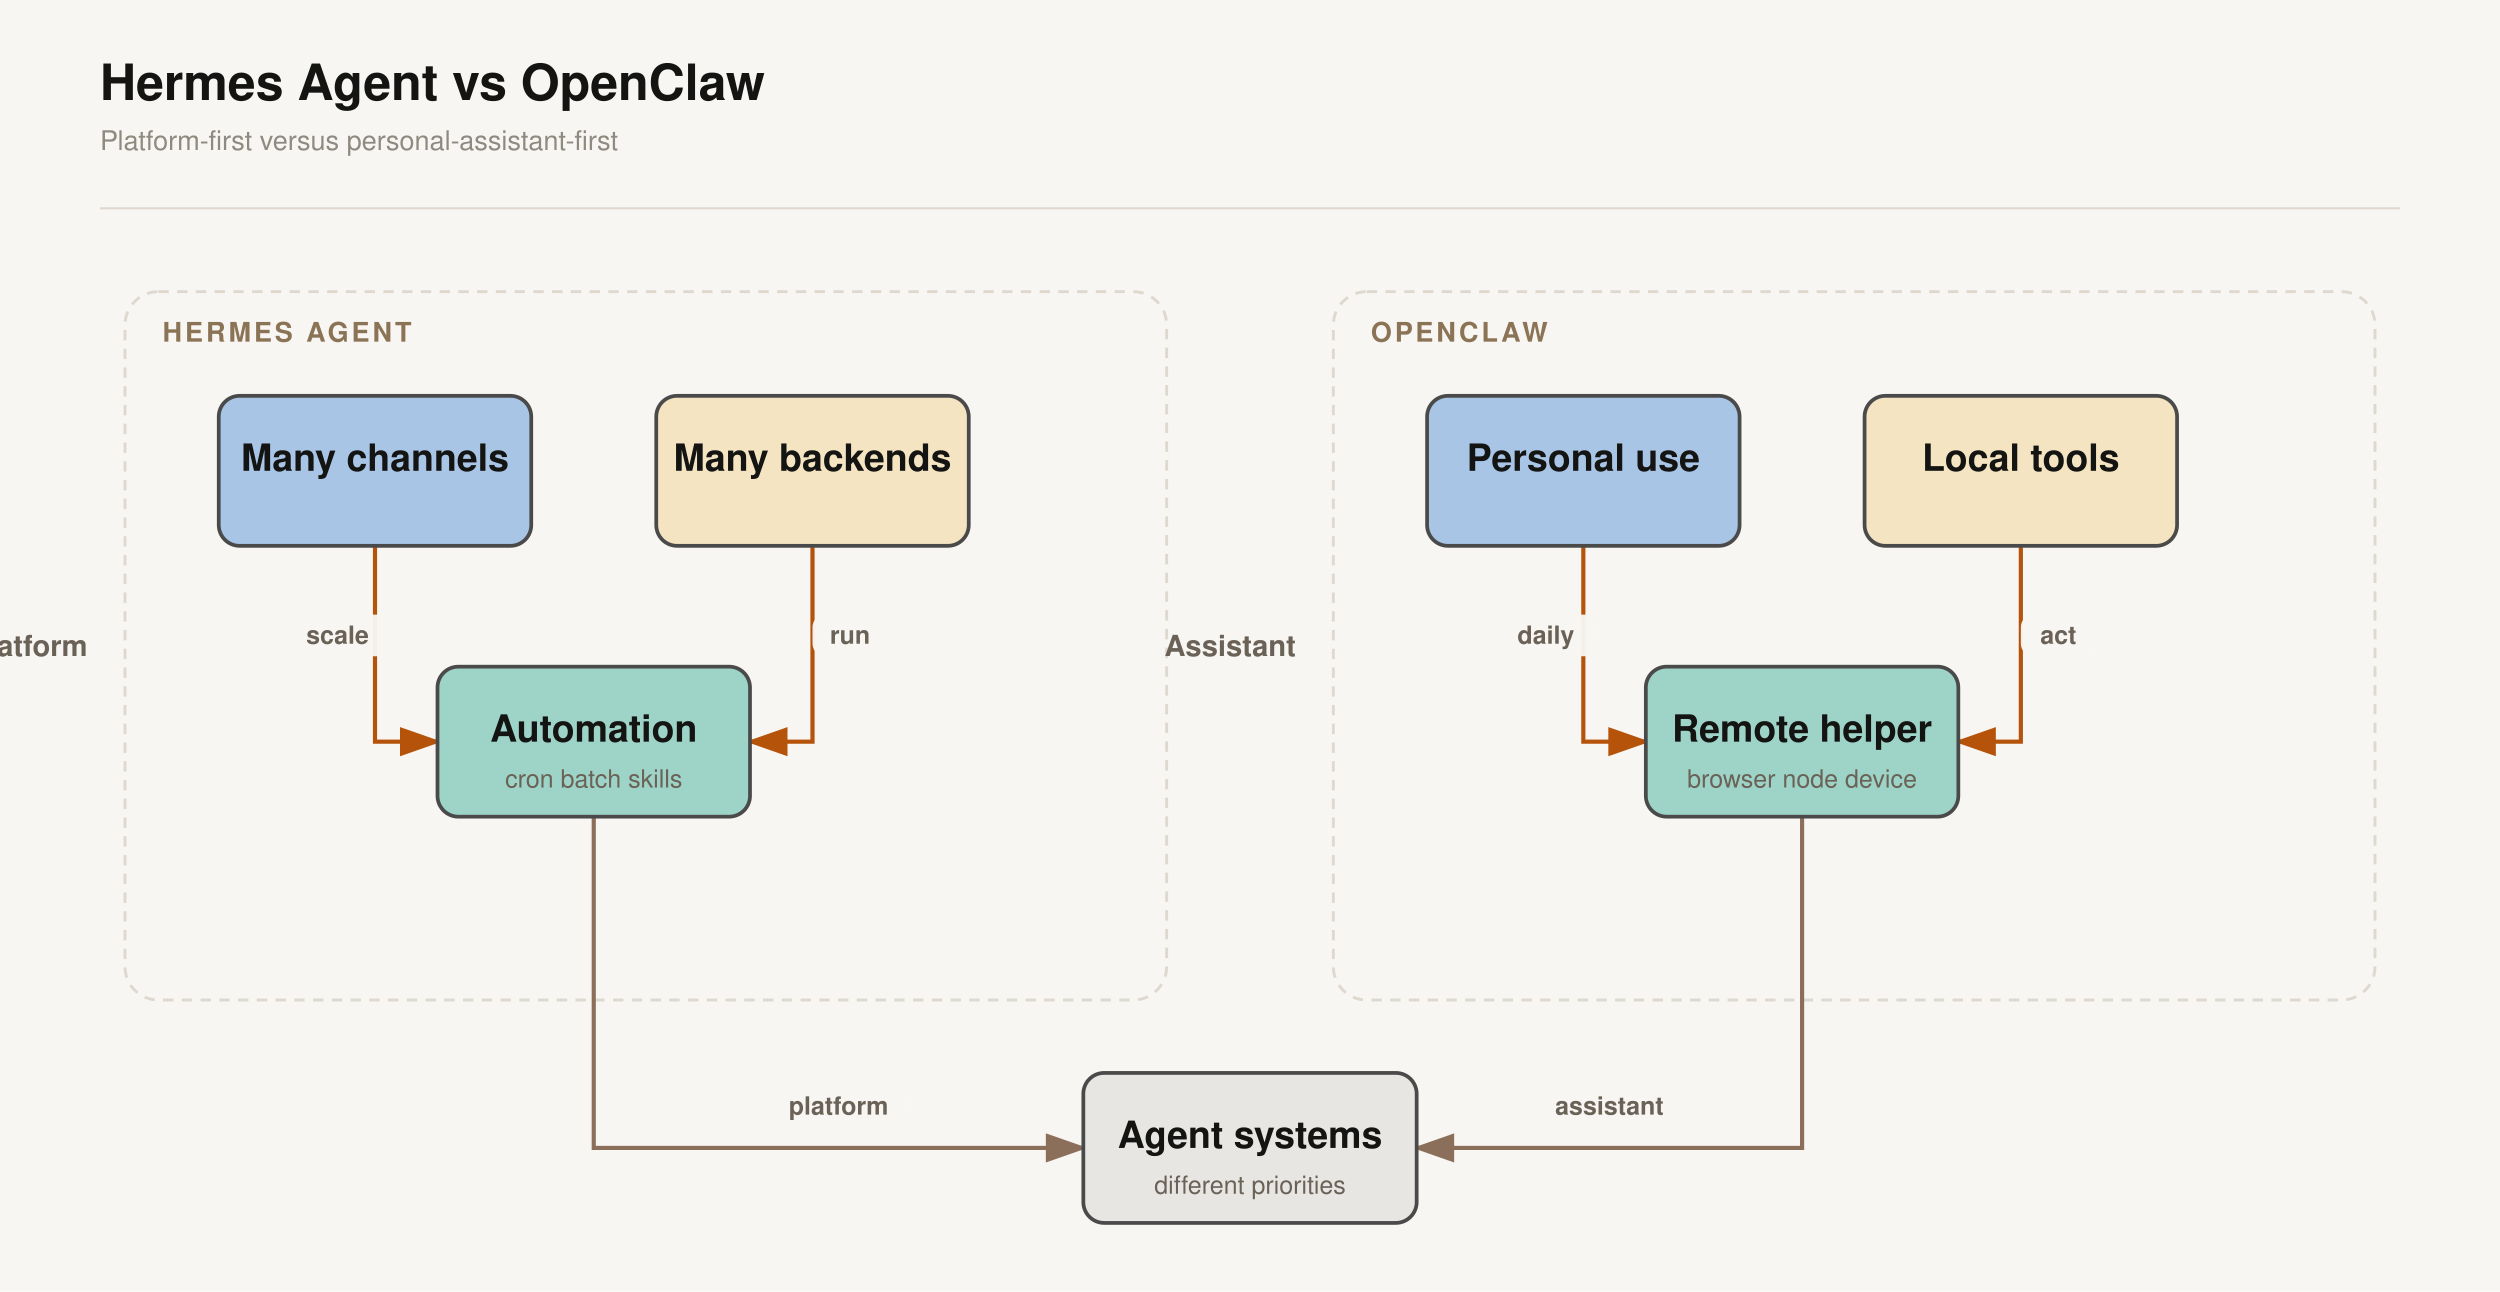
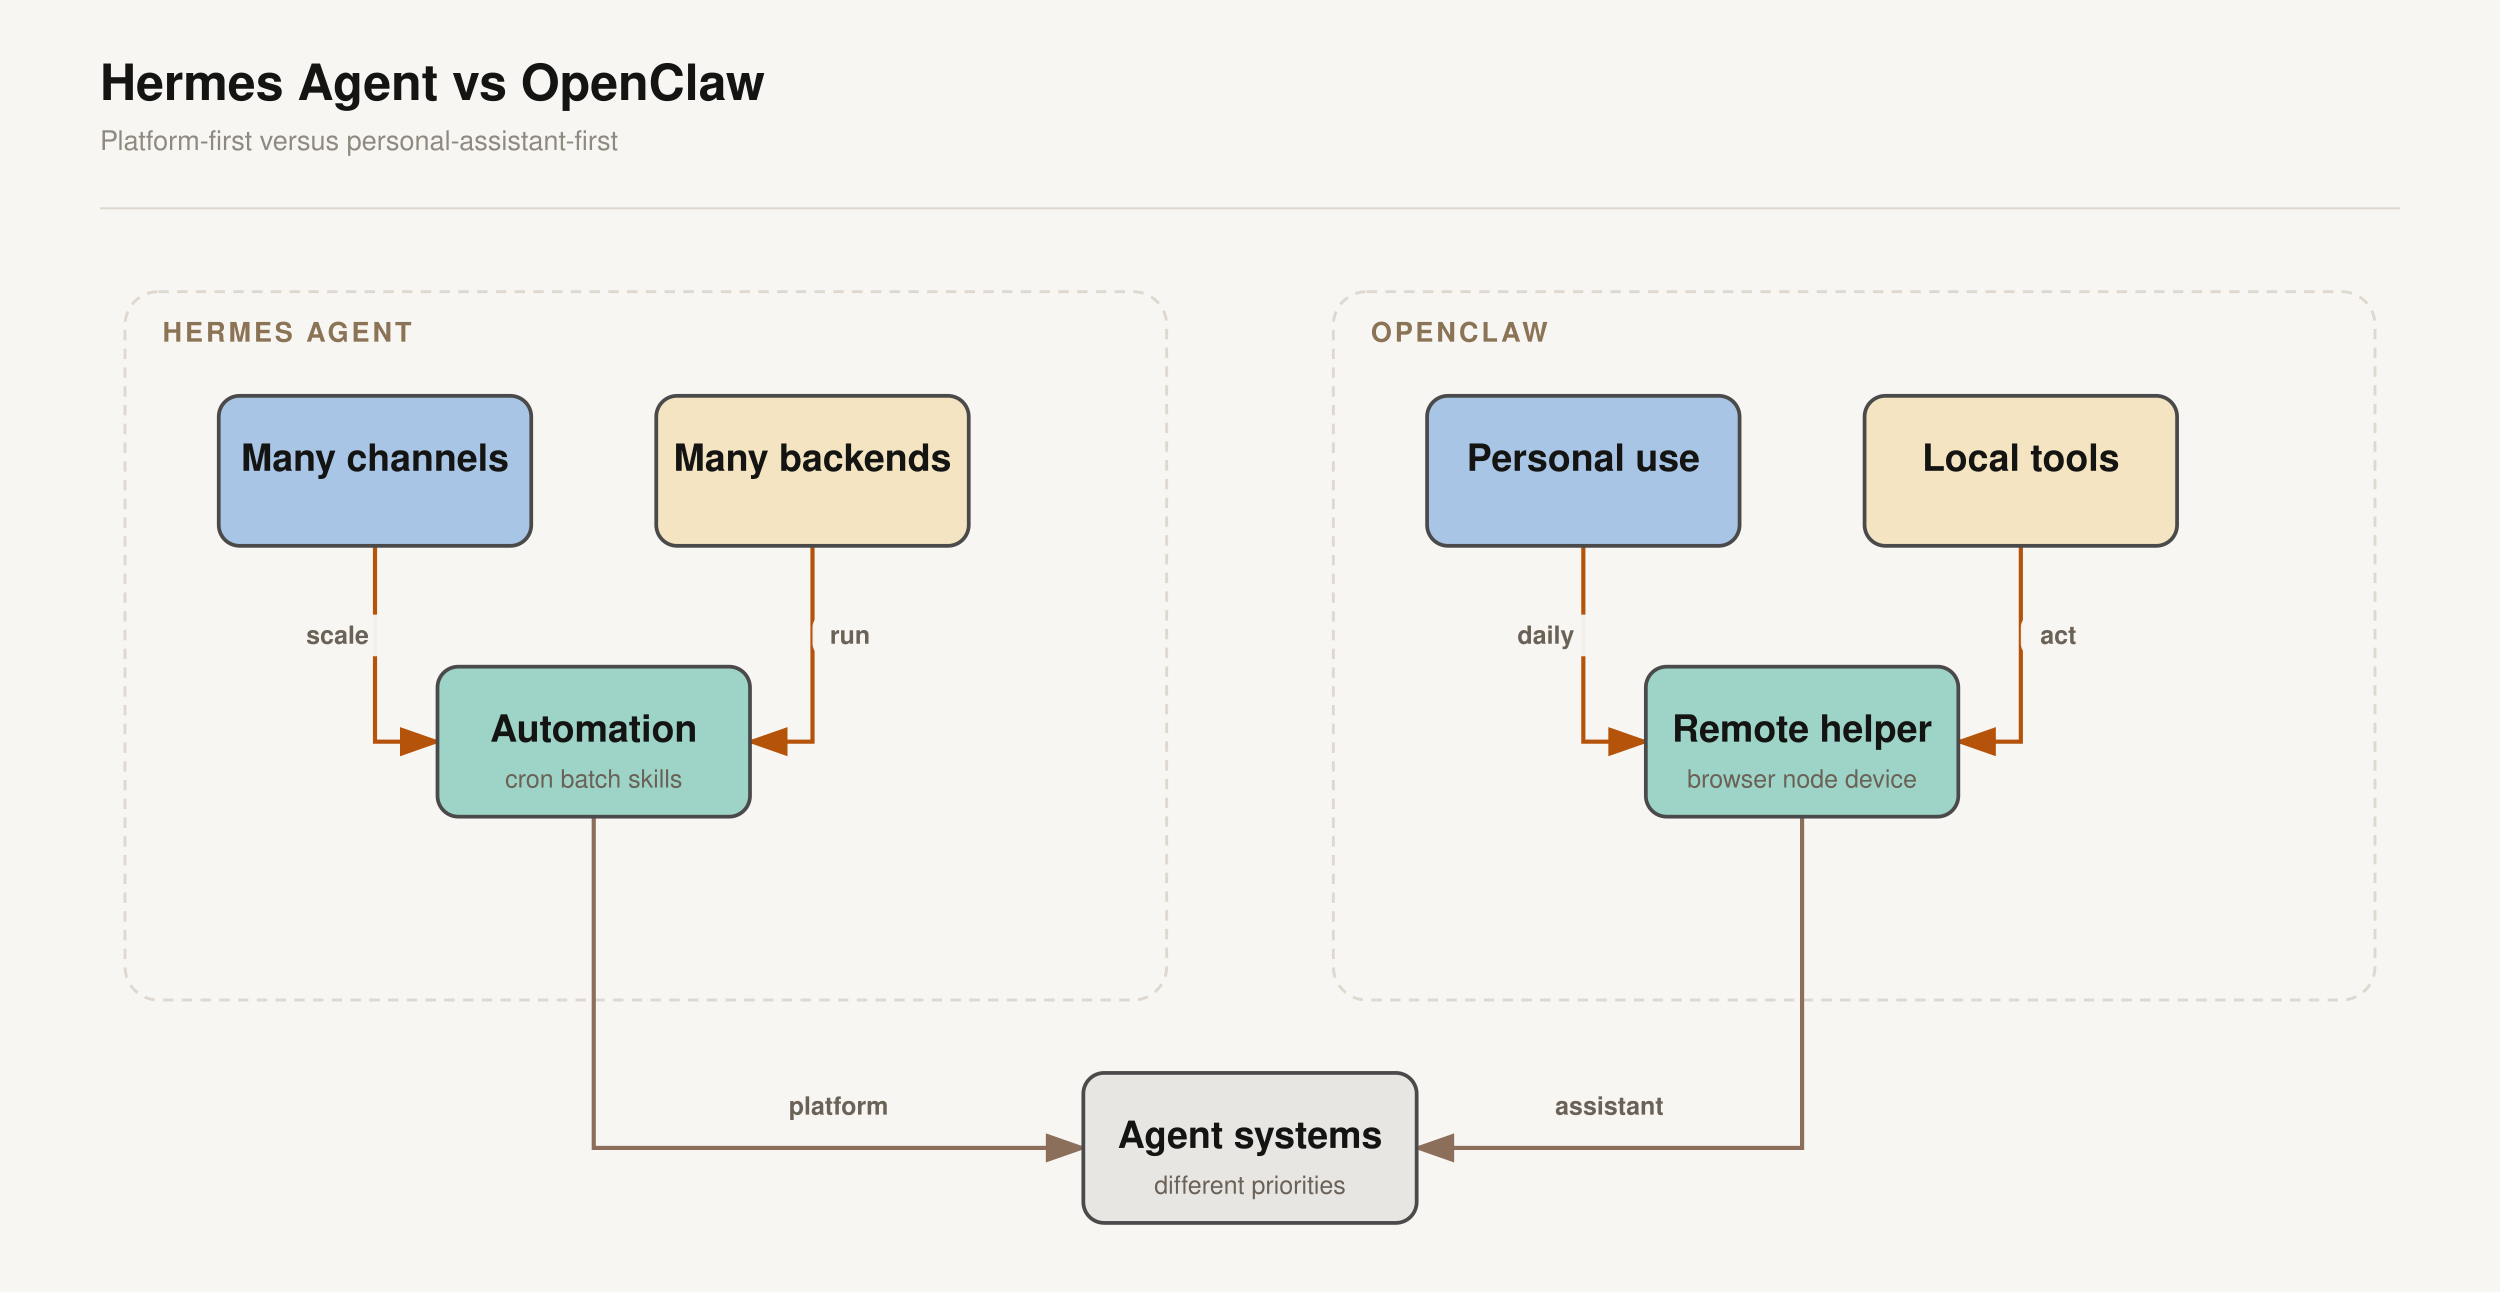
<svg xmlns="http://www.w3.org/2000/svg" viewBox="0 0 1200 620" width="1200" height="620">
  <defs>
    <marker id="arrowA" markerWidth="10" markerHeight="7" refX="9" refY="3.5" orient="auto">
      <polygon points="0 0, 10 3.5, 0 7" fill="#d97757" />
    </marker>
    <marker id="arrowB" markerWidth="10" markerHeight="7" refX="9" refY="3.5" orient="auto">
      <polygon points="0 0, 10 3.5, 0 7" fill="#7b8b5c" />
    </marker>
    <marker id="arrowC" markerWidth="10" markerHeight="7" refX="9" refY="3.5" orient="auto">
      <polygon points="0 0, 10 3.5, 0 7" fill="#8c6f5a" />
    </marker>
    <marker id="arrowE" markerWidth="10" markerHeight="7" refX="9" refY="3.5" orient="auto">
      <polygon points="0 0, 10 3.5, 0 7" fill="#b45309" />
    </marker>
    <marker id="arrowF" markerWidth="10" markerHeight="7" refX="9" refY="3.5" orient="auto">
      <polygon points="0 0, 10 3.5, 0 7" fill="#9a6fb0" />
    </marker>
    <marker id="arrowG" markerWidth="10" markerHeight="7" refX="9" refY="3.5" orient="auto">
      <polygon points="0 0, 10 3.5, 0 7" fill="#d97757" />
    </marker>
    <marker id="arrowH" markerWidth="10" markerHeight="7" refX="9" refY="3.5" orient="auto">
      <polygon points="0 0, 10 3.5, 0 7" fill="#8f8a80" />
    </marker>
    <style>
    text { font-family: 'Helvetica Neue', Helvetica, Arial, 'PingFang SC', 'Microsoft YaHei', sans-serif; }
    .title { font-size: 24px; font-weight: 700; fill: #141413; }
    .subtitle { font-size: 13px; font-weight: 500; fill: #8f8a80; }
    .section { font-size: 13px; font-weight: 700; fill: #8b7355; letter-spacing: 1.4px; }
    .section-sub { font-size: 12px; font-weight: 500; fill: #b4aba0; }
    .node-title { font-size: 18px; font-weight: 700; fill: #141413; }
    .node-sub { font-size: 12px; font-weight: 500; fill: #6b6257; }
    .node-type { font-size: 11px; font-weight: 700; fill: #a29a8f; letter-spacing: 0.08em; }
    .arrow-label { font-size: 12px; font-weight: 600; fill: #6b6257; }
    .legend { font-size: 12px; font-weight: 500; fill: #6b6257; }
    .footnote { font-size: 12px; font-weight: 500; fill: #a29a8f; }
    </style>
  </defs>
  <rect width="1200.0" height="620.0" fill="#f8f6f3" />
  <text x="48.0" y="48" text-anchor="start" class="title">Hermes Agent vs OpenClaw</text>
  <text x="48.0" y="72" text-anchor="start" class="subtitle">Platform-first versus personal-assistant-first</text>
  <line x1="48" y1="100" x2="1152.0" y2="100" stroke="#ded8cf" stroke-width="1" />
  <rect x="60.0" y="140.0" width="500.0" height="340.0" rx="16.0" fill="none" stroke="#ded8cf" stroke-width="1.4" stroke-dasharray="5 4" />
  <text x="78.0" y="164.0" class="section">HERMES AGENT</text>
-   <text x="42.0" y="310.0" text-anchor="end" dominant-baseline="middle" font-size="14.0" font-weight="600" fill="#6b6257">Platform</text>
  <rect x="640.0" y="140.0" width="500.0" height="340.0" rx="16.0" fill="none" stroke="#ded8cf" stroke-width="1.4" stroke-dasharray="5 4" />
  <text x="658.0" y="164.0" class="section">OPENCLAW</text>
-   <text x="622.0" y="310.0" text-anchor="end" dominant-baseline="middle" font-size="14.0" font-weight="600" fill="#6b6257">Assistant</text>
  <path d="M 180.0,262.0 L 180.0,356.0 L 210.0,356.0" fill="none" stroke="#b45309" stroke-width="2.0" marker-end="url(#arrowE)" />
  <path d="M 390.0,262.0 L 390.0,356.0 L 360.0,356.0" fill="none" stroke="#b45309" stroke-width="2.0" marker-end="url(#arrowE)" />
  <path d="M 760.0,262.0 L 760.0,356.0 L 790.0,356.0" fill="none" stroke="#b45309" stroke-width="2.0" marker-end="url(#arrowE)" />
  <path d="M 970.0,262.0 L 970.0,356.0 L 940.0,356.0" fill="none" stroke="#b45309" stroke-width="2.0" marker-end="url(#arrowE)" />
  <path d="M 285.0,392.0 L 285.0,551.0 L 520.0,551.0" fill="none" stroke="#8c6f5a" stroke-width="2.0" marker-end="url(#arrowC)" />
  <path d="M 865.0,392.0 L 865.0,551.0 L 680.0,551.0" fill="none" stroke="#8c6f5a" stroke-width="2.0" marker-end="url(#arrowC)" />
  <rect x="105.0" y="190.0" width="150.0" height="72.0" rx="10.0" fill="#a8c5e6" stroke="#4a4a4a" stroke-width="1.8" />
  <text x="180.0" y="226.0" text-anchor="middle" class="node-title">Many channels</text>
  <rect x="315.0" y="190.0" width="150.0" height="72.0" rx="10.0" fill="#f4e4c1" stroke="#4a4a4a" stroke-width="1.8" />
  <text x="390.0" y="226.0" text-anchor="middle" class="node-title">Many backends</text>
  <rect x="210.0" y="320.0" width="150.0" height="72.0" rx="10.0" fill="#9dd4c7" stroke="#4a4a4a" stroke-width="1.8" />
  <text x="285.0" y="356.0" text-anchor="middle" class="node-title">Automation</text>
  <text x="285.0" y="378.0" text-anchor="middle" class="node-sub">cron batch skills</text>
  <rect x="685.0" y="190.0" width="150.0" height="72.0" rx="10.0" fill="#a8c5e6" stroke="#4a4a4a" stroke-width="1.8" />
  <text x="760.0" y="226.0" text-anchor="middle" class="node-title">Personal use</text>
  <rect x="895.0" y="190.0" width="150.0" height="72.0" rx="10.0" fill="#f4e4c1" stroke="#4a4a4a" stroke-width="1.8" />
  <text x="970.0" y="226.0" text-anchor="middle" class="node-title">Local tools</text>
  <rect x="790.0" y="320.0" width="150.0" height="72.0" rx="10.0" fill="#9dd4c7" stroke="#4a4a4a" stroke-width="1.8" />
  <text x="865.0" y="356.0" text-anchor="middle" class="node-title">Remote helper</text>
  <text x="865.0" y="378.0" text-anchor="middle" class="node-sub">browser node device</text>
  <rect x="520.0" y="515.0" width="160.0" height="72.0" rx="10.0" fill="#e8e6e3" stroke="#4a4a4a" stroke-width="1.8" />
  <text x="600.0" y="551.0" text-anchor="middle" class="node-title">Agent systems</text>
  <text x="600.0" y="573.0" text-anchor="middle" class="node-sub">different priorities</text>
  <rect x="137.5" y="295.0" width="49" height="20" rx="6" fill="#f8f6f3" opacity="0.96" />
  <text x="162.0" y="309.0" text-anchor="middle" class="arrow-label">scale</text>
  <rect x="390.0" y="295.0" width="36" height="20" rx="6" fill="#f8f6f3" opacity="0.96" />
  <text x="408.0" y="309.0" text-anchor="middle" class="arrow-label">run</text>
  <rect x="717.5" y="295.0" width="49" height="20" rx="6" fill="#f8f6f3" opacity="0.96" />
  <text x="742.0" y="309.0" text-anchor="middle" class="arrow-label">daily</text>
  <rect x="970.0" y="295.0" width="36" height="20" rx="6" fill="#f8f6f3" opacity="0.96" />
  <text x="988.0" y="309.0" text-anchor="middle" class="arrow-label">act</text>
  <rect x="367.5" y="521.0" width="70" height="20" rx="6" fill="#f8f6f3" opacity="0.96" />
  <text x="402.5" y="535.0" text-anchor="middle" class="arrow-label">platform</text>
  <rect x="734.0" y="521.0" width="77" height="20" rx="6" fill="#f8f6f3" opacity="0.96" />
  <text x="772.5" y="535.0" text-anchor="middle" class="arrow-label">assistant</text>
</svg>
